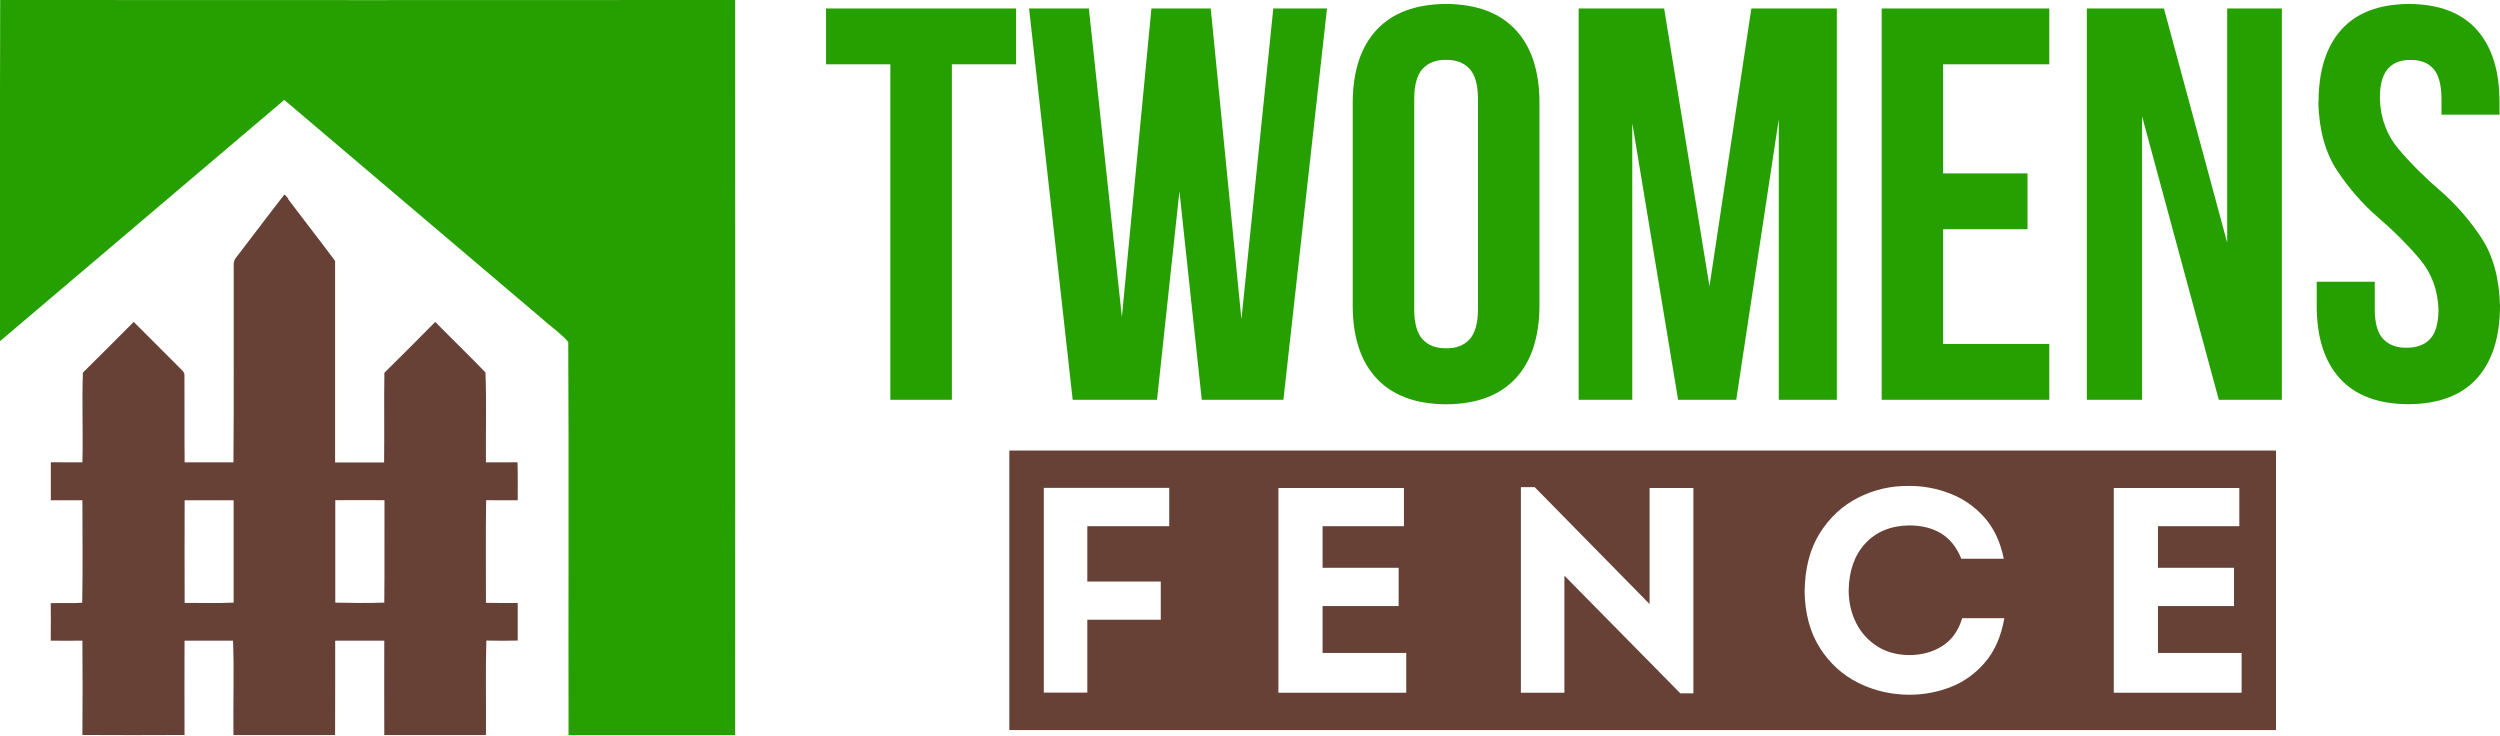
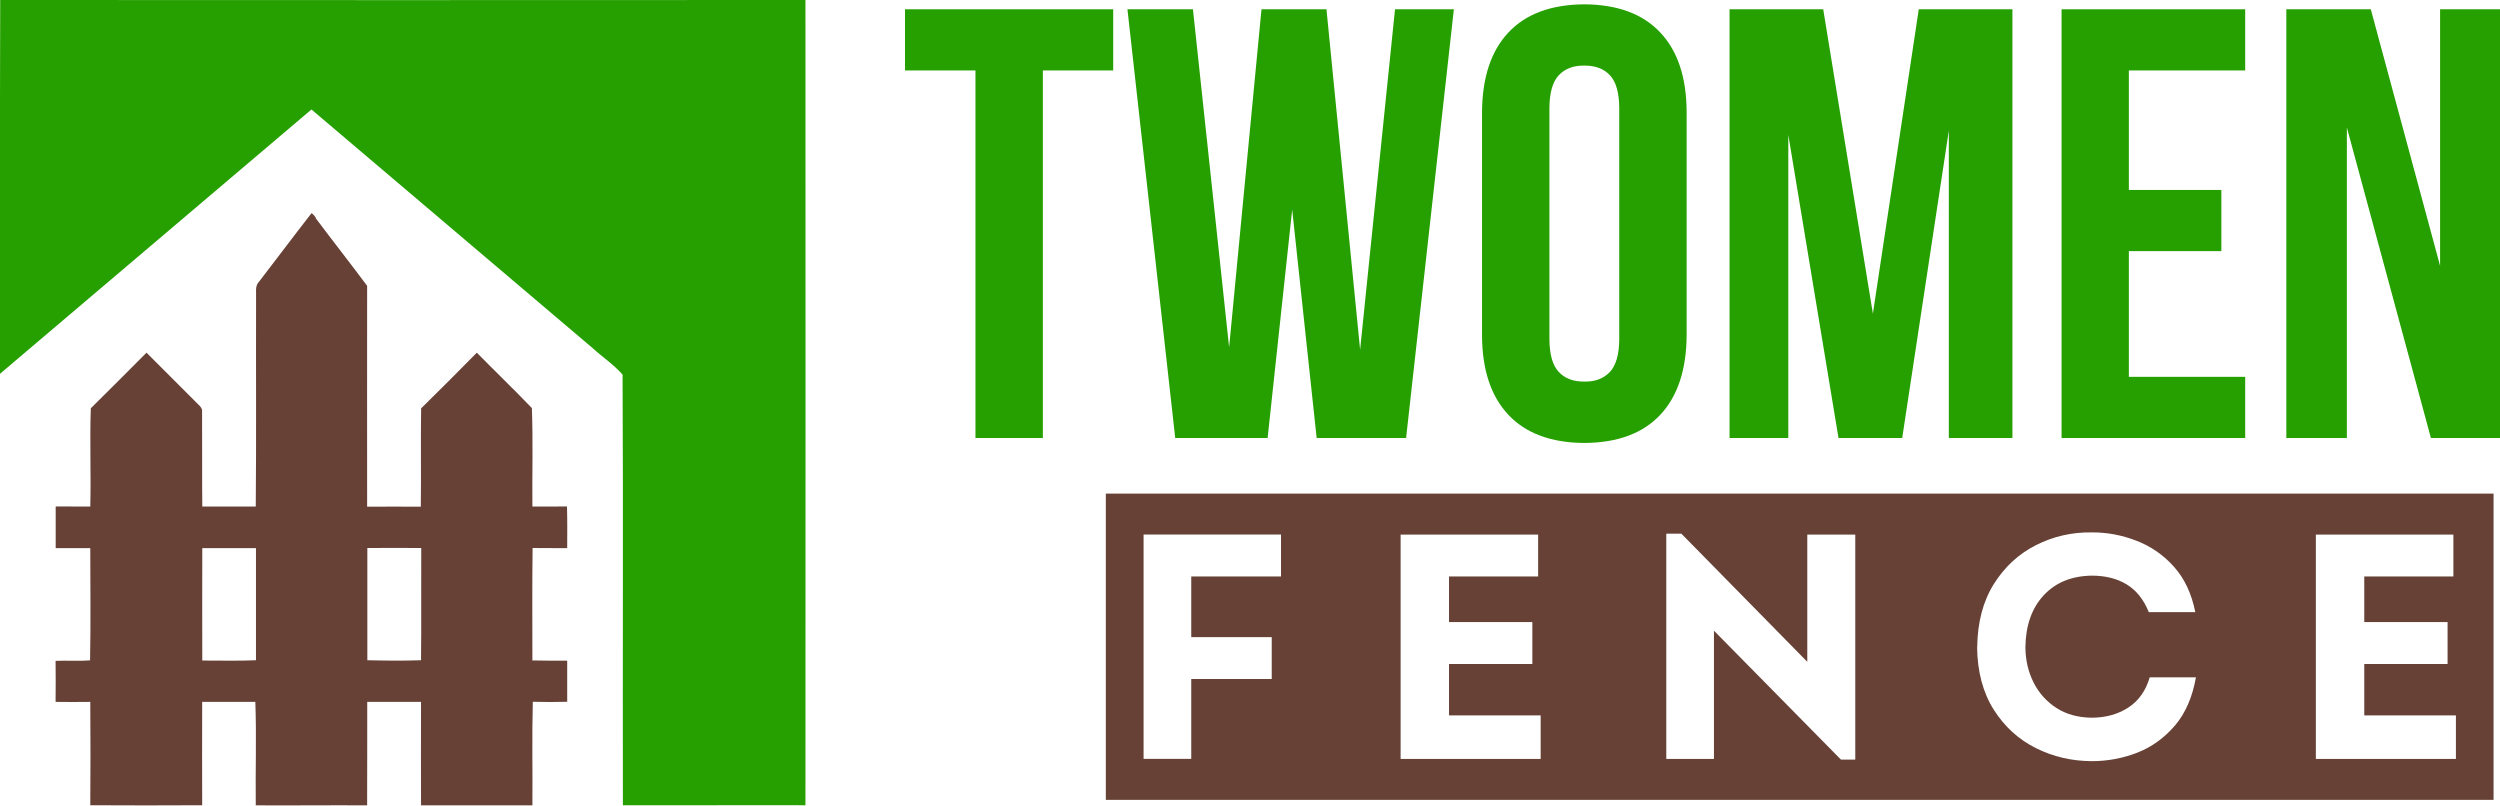
- <svg xmlns="http://www.w3.org/2000/svg" id="Layer_1" data-name="Layer 1" viewBox="0 0 259.7 76.36">
+ <svg xmlns="http://www.w3.org/2000/svg" id="Layer_1" data-name="Layer 1" viewBox="0 0 237.04 76.36">
  <defs>
    <style>
      .cls-1 {
        fill: #25a000;
      }

      .cls-1, .cls-2 {
        fill-rule: evenodd;
      }

      .cls-2 {
        fill: #674136;
      }
    </style>
  </defs>
  <path class="cls-1" d="M76.37,0C50.92.01,25.47.02.02,0-.02,11.81.01,23.63,0,35.44c9.85-8.34,19.68-16.72,29.53-25.06,8.9,7.55,17.8,15.11,26.7,22.66.92.84,1.98,1.54,2.8,2.48.07,13.61,0,27.22.03,40.83,5.77.02,11.54-.02,17.31,0,0-25.45.02-50.9,0-76.35h0Z" />
  <path class="cls-2" d="M29.96,20.66c-.13-.16-.24-.34-.42-.45-1.68,2.15-3.31,4.34-4.98,6.5-.41.42-.25,1.03-.28,1.55-.02,6.59.03,13.18-.03,19.77-1.69,0-3.38,0-5.07,0-.03-3.01,0-6.01-.02-9.02.03-.26-.15-.46-.32-.62-1.66-1.65-3.31-3.3-4.95-4.95-1.75,1.76-3.51,3.52-5.28,5.27-.11,3.11.03,6.21-.05,9.32-1.09-.01-2.19,0-3.28-.01,0,1.32,0,2.64,0,3.95,1.09,0,2.18,0,3.28,0,0,3.54.05,7.09-.02,10.64-1.09.09-2.18,0-3.27.05.02,1.3.01,2.6,0,3.89,1.1.02,2.19.01,3.29,0,.02,3.27.03,6.53,0,9.8,3.54.02,7.07.02,10.61,0,0-3.27-.02-6.53,0-9.8,1.68,0,3.36,0,5.04,0,.12,3.27,0,6.54.04,9.81,3.52.02,7.04-.02,10.56,0,.02-3.27,0-6.54.01-9.81,1.7,0,3.4,0,5.1,0-.02,3.27,0,6.54,0,9.81,3.52,0,7.04,0,10.56,0,.03-3.27-.05-6.55.04-9.82,1.09.03,2.18.03,3.26,0,0-1.3,0-2.6,0-3.9-1.1,0-2.2.01-3.3-.02,0-3.55-.03-7.11.02-10.66,1.09.02,2.19,0,3.28.01,0-1.32.02-2.64-.02-3.95-1.09.02-2.19,0-3.28.01-.03-3.11.07-6.23-.05-9.34-1.71-1.78-3.49-3.49-5.22-5.25-1.74,1.78-3.51,3.53-5.28,5.28-.05,3.11.01,6.21-.03,9.32-1.7-.01-3.39,0-5.09,0,0-6.98-.01-13.96,0-20.94-1.61-2.16-3.27-4.27-4.89-6.43h0ZM39.94,51.97c-.02,3.54.02,7.09-.02,10.63-1.69.06-3.39.04-5.09,0,0-3.55,0-7.09,0-10.64,1.7-.02,3.41,0,5.11,0h0ZM24.27,51.98c0,3.54,0,7.08,0,10.62-1.7.08-3.39.02-5.09.03-.02-3.55,0-7.11,0-10.66,1.7,0,3.4,0,5.1,0h0Z" />
  <path class="cls-2" d="M120.58,60.41h-7.63v-5.75h8.51v-3.98h-13.03v21.27h4.52v-7.57h7.63v-3.98h0ZM145.83,50.69h-13.03v21.27h13.28v-4.13h-8.69v-4.87h7.9v-3.98h-7.9v-4.32h8.45v-3.98h0ZM174.54,72.02h1.37v-21.33h-4.55v12.06l-11.94-12.15h-1.43v21.36h4.52v-12.16l12.04,12.22h0ZM187.46,61.35c.03,2.35.56,4.33,1.58,5.94,1.02,1.61,2.35,2.82,3.99,3.64,1.64.82,3.41,1.23,5.3,1.24,1.5,0,2.95-.27,4.33-.81s2.57-1.41,3.57-2.58c.99-1.17,1.65-2.69,1.98-4.56h-4.38c-.38,1.29-1.07,2.25-2.05,2.88-.98.63-2.14.95-3.48.95-1.27-.02-2.38-.32-3.31-.92s-1.66-1.4-2.17-2.41c-.51-1.01-.77-2.12-.78-3.36.03-2.05.6-3.69,1.73-4.91,1.13-1.22,2.65-1.84,4.56-1.87,1.28,0,2.39.27,3.31.83.92.56,1.62,1.44,2.1,2.63h4.41c-.35-1.75-1.02-3.18-2.02-4.3-1-1.12-2.19-1.94-3.56-2.47-1.37-.53-2.78-.8-4.23-.79-1.89-.03-3.66.38-5.3,1.21-1.64.83-2.97,2.06-3.99,3.68-1.02,1.63-1.55,3.62-1.58,5.99h0ZM232.61,50.69h-13.03v21.27h13.28v-4.13h-8.69v-4.87h7.9v-3.98h-7.9v-4.32h8.45v-3.98h0ZM236.43,46.8H104.85v29.04h131.58v-29.04h0Z" />
  <polygon class="cls-1" points="85.81 6.68 92.49 6.68 92.49 41.53 98.88 41.53 98.88 6.68 105.55 6.68 105.55 .88 85.81 .88 85.81 6.68 85.81 6.68" />
  <polygon class="cls-1" points="124.84 41.53 133.32 41.53 137.85 .88 132.27 .88 128.96 33.16 125.77 .88 119.61 .88 116.54 32.93 113.11 .88 106.9 .88 111.43 41.53 120.19 41.53 122.52 19.87 124.84 41.53 124.84 41.53" />
  <path class="cls-1" d="M146.91,10.22c.01-1.44.31-2.47.89-3.09.59-.62,1.39-.93,2.42-.91,1.03-.01,1.84.29,2.42.91.59.62.88,1.66.89,3.09v21.96c-.01,1.44-.31,2.47-.89,3.09-.59.62-1.39.93-2.42.91-1.03.01-1.84-.29-2.42-.91-.59-.62-.88-1.66-.89-3.09V10.22h0ZM140.52,31.78c.01,3.27.84,5.79,2.5,7.55,1.65,1.76,4.05,2.65,7.2,2.67,3.15-.02,5.55-.91,7.2-2.67,1.65-1.76,2.48-4.28,2.5-7.55V10.63c-.01-3.27-.84-5.79-2.5-7.55-1.65-1.76-4.05-2.65-7.2-2.67-3.15.02-5.55.91-7.2,2.67-1.65,1.76-2.48,4.28-2.5,7.55v21.15h0Z" />
  <polygon class="cls-1" points="172.87 .88 163.99 .88 163.99 41.53 169.56 41.53 169.56 12.78 174.32 41.53 180.36 41.53 184.78 12.38 184.78 41.53 190.81 41.53 190.81 .88 181.93 .88 177.58 29.74 172.87 .88 172.87 .88" />
  <polygon class="cls-1" points="201.85 6.68 212.88 6.68 212.88 .88 195.47 .88 195.47 41.53 212.88 41.53 212.88 35.73 201.85 35.73 201.85 23.81 210.62 23.81 210.62 18.01 201.85 18.01 201.85 6.68 201.85 6.68" />
  <polygon class="cls-1" points="230.49 41.53 237.04 41.53 237.04 .88 231.36 .88 231.36 25.21 224.79 .88 216.78 .88 216.78 41.53 222.52 41.53 222.52 12.09 230.49 41.53 230.49 41.53" />
-   <path class="cls-1" d="M240.83,10.63c.07,2.86.72,5.23,1.95,7.09,1.24,1.87,2.67,3.5,4.29,4.9,1.63,1.4,3.06,2.83,4.29,4.29s1.89,3.22,1.95,5.26c-.01,1.44-.31,2.46-.89,3.06s-1.39.9-2.42.89c-1.03.02-1.83-.28-2.42-.89s-.88-1.63-.89-3.06v-2.9h-6.03v2.5c0,3.27.81,5.79,2.41,7.55,1.6,1.76,3.97,2.65,7.11,2.67,3.14-.02,5.51-.91,7.11-2.67,1.6-1.76,2.4-4.28,2.41-7.55-.07-2.86-.72-5.23-1.95-7.09s-2.67-3.5-4.29-4.9c-1.63-1.4-3.06-2.83-4.29-4.29-1.24-1.46-1.89-3.22-1.95-5.26,0-1.44.28-2.47.84-3.09.55-.62,1.34-.93,2.36-.91,1.02-.01,1.81.29,2.36.91.55.62.83,1.66.84,3.09v1.68h6.03v-1.28c0-3.27-.79-5.79-2.37-7.55-1.58-1.76-3.92-2.65-7.03-2.67-3.11.02-5.45.91-7.03,2.67-1.58,1.76-2.37,4.28-2.37,7.55h0Z" />
</svg>
